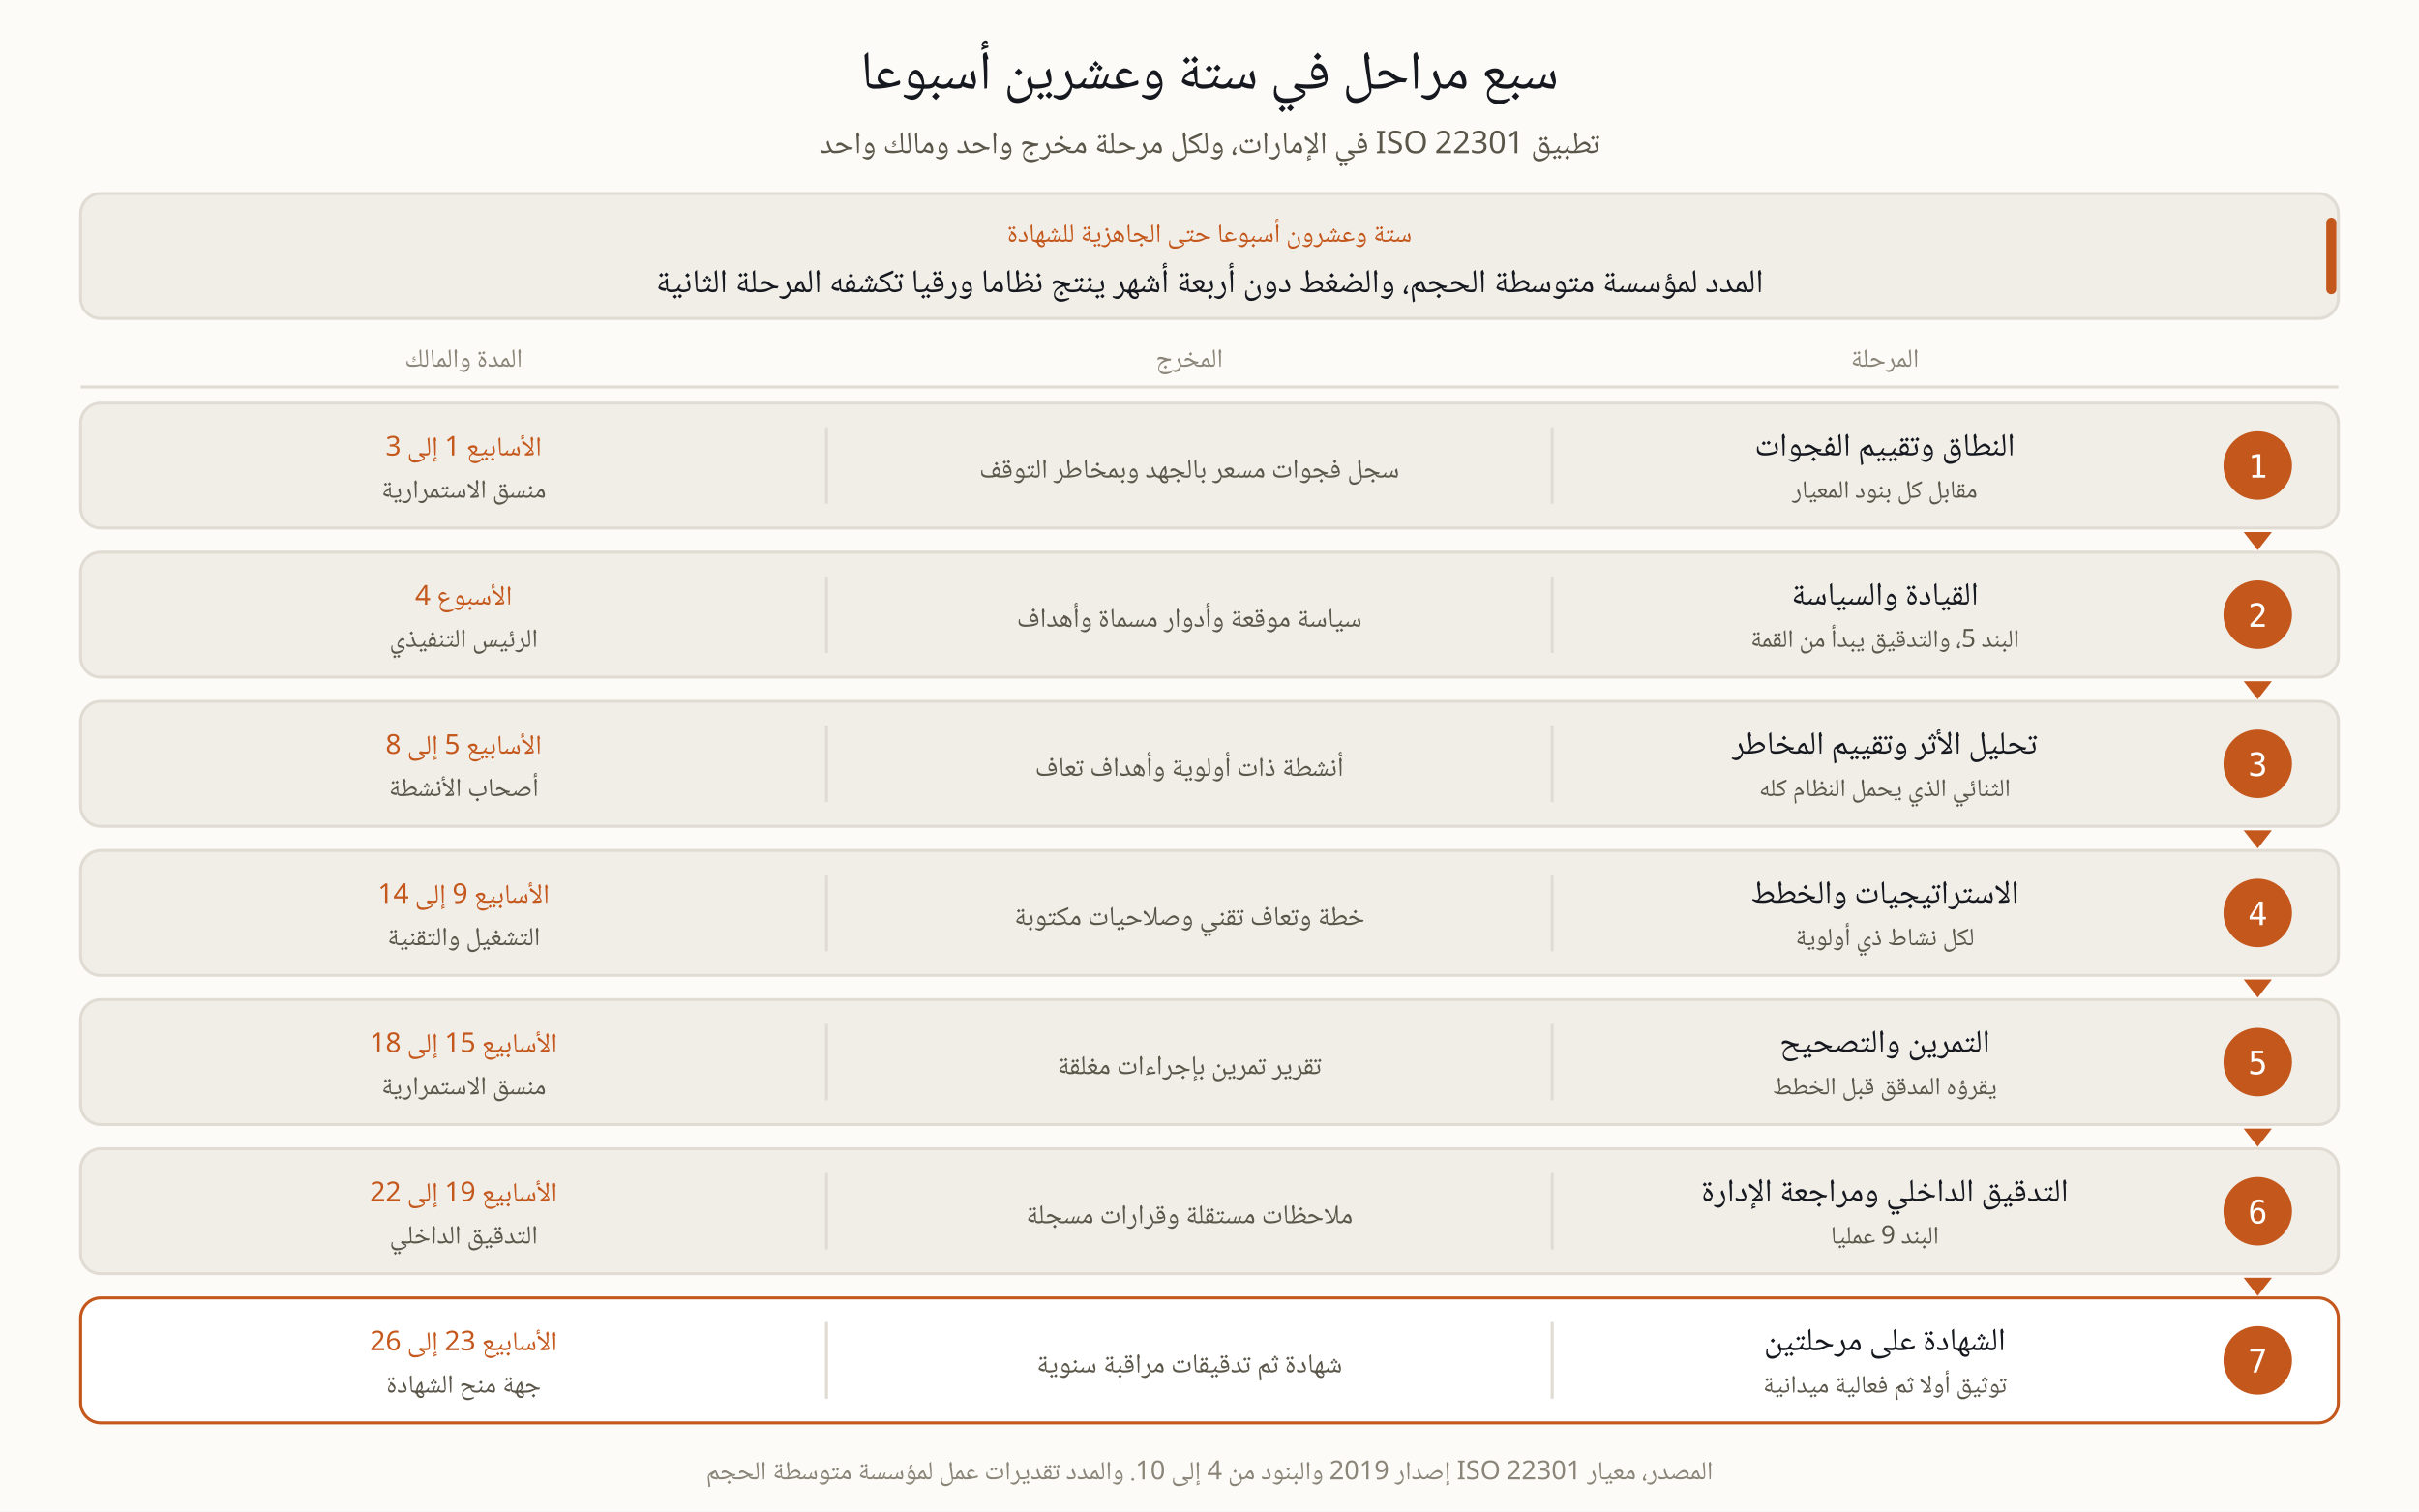
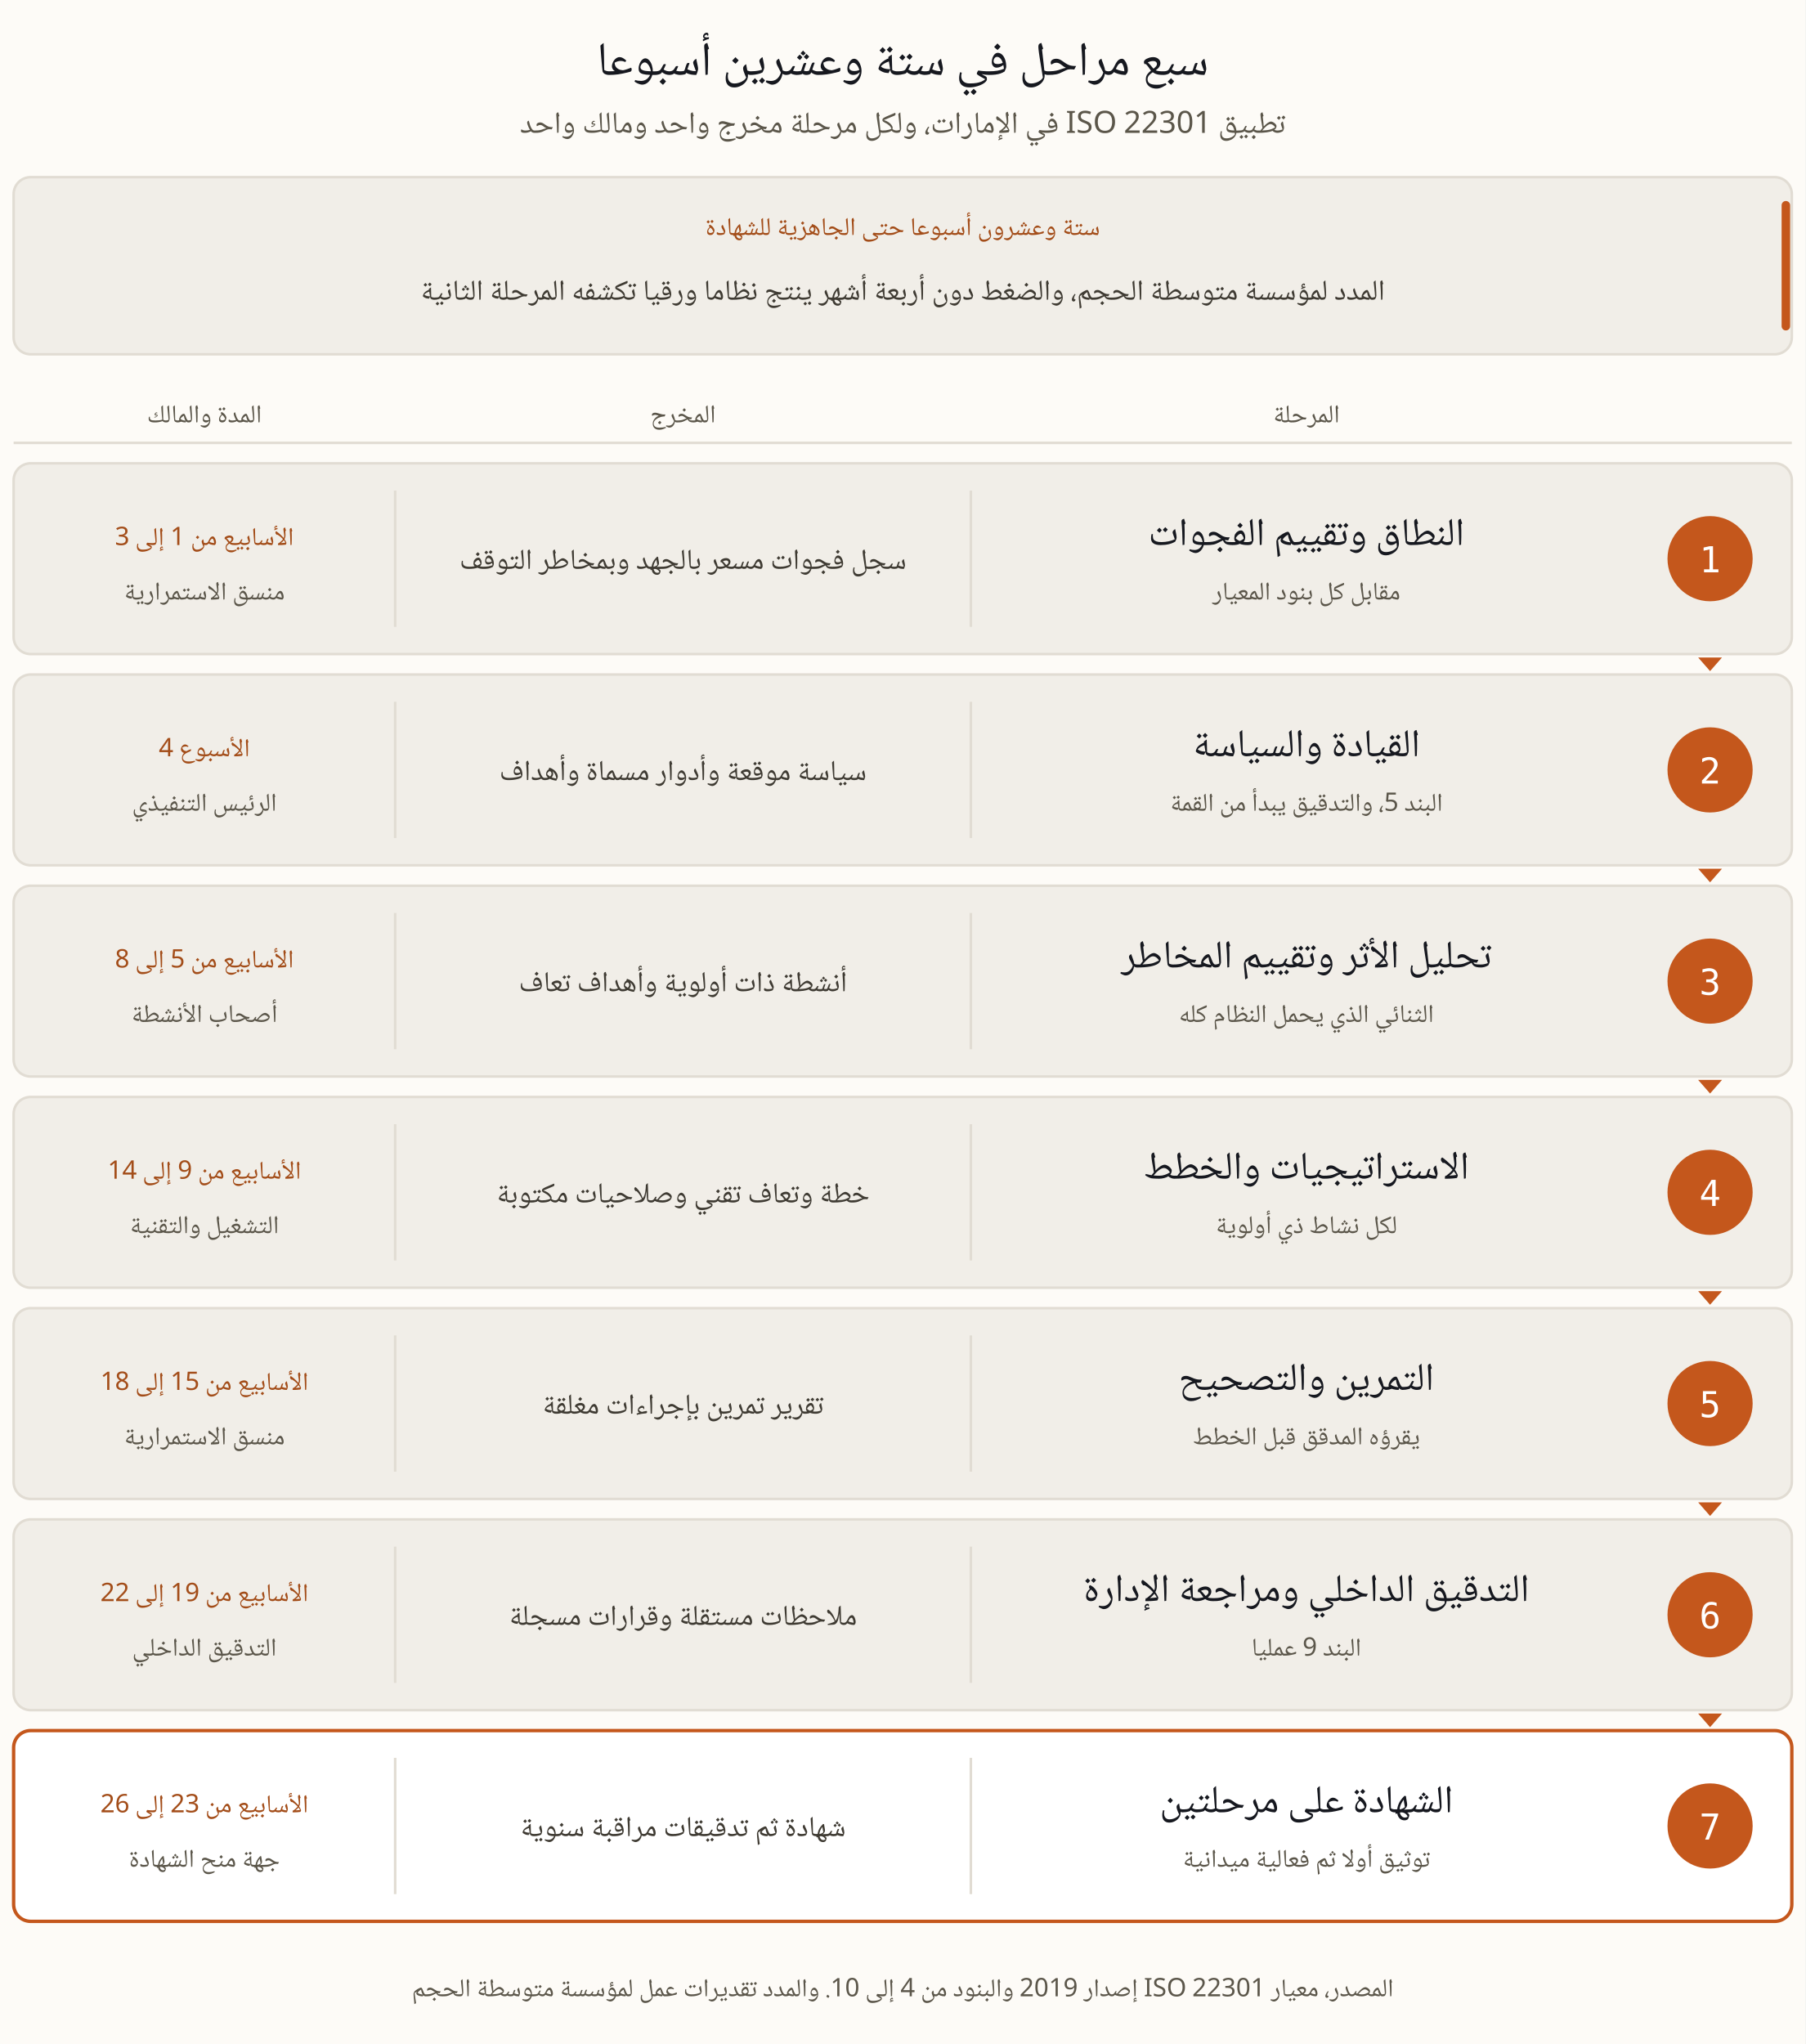
- <svg xmlns="http://www.w3.org/2000/svg" viewBox="0 0 1200 750" width="1200" height="750" direction="rtl" role="img" aria-label="سبع مراحل لتطبيق ISO 22301 على مدى ستة وعشرين أسبوعا، ولكل مرحلة مخرجها ومدتها ومن يقودها">
-   <rect x="0" y="0" width="1200" height="750" fill="#FDFBF7" />
-   <text x="600" y="44" text-anchor="middle" font-family="'Noto Naskh Arabic','Segoe UI',Tahoma,serif" font-size="27" fill="#16181F">سبع مراحل في ستة وعشرين أسبوعا</text>
-   <text x="600" y="76" text-anchor="middle" font-family="'Noto Naskh Arabic','Segoe UI',Tahoma,serif" font-size="15.5" fill="#5B564A">تطبيق ISO 22301 في الإمارات، ولكل مرحلة مخرج واحد ومالك واحد</text>
-   <rect x="40" y="96" width="1120" height="62" rx="10" fill="#F1EEE8" stroke="#E1DCD3" stroke-width="1.5" />
-   <rect x="1154" y="108" width="5" height="38" rx="2.5" fill="#C4571C" />
-   <text x="600" y="120" text-anchor="middle" font-family="'Noto Naskh Arabic','Segoe UI',Tahoma,serif" font-size="13" fill="#C4571C">ستة وعشرون أسبوعا حتى الجاهزية للشهادة</text>
-   <text x="600" y="145" text-anchor="middle" font-family="'Noto Naskh Arabic','Segoe UI',Tahoma,serif" font-size="16.5" fill="#16181F">المدد لمؤسسة متوسطة الحجم، والضغط دون أربعة أشهر ينتج نظاما ورقيا تكشفه المرحلة الثانية</text>
-   <text x="935" y="182" text-anchor="middle" font-family="'Noto Naskh Arabic','Segoe UI',Tahoma,serif" font-size="13" fill="#8A8578">المرحلة</text>
-   <text x="590" y="182" text-anchor="middle" font-family="'Noto Naskh Arabic','Segoe UI',Tahoma,serif" font-size="13" fill="#8A8578">المخرج</text>
-   <text x="230" y="182" text-anchor="middle" font-family="'Noto Naskh Arabic','Segoe UI',Tahoma,serif" font-size="13" fill="#8A8578">المدة والمالك</text>
-   <line x1="40" y1="192" x2="1160" y2="192" stroke="#E1DCD3" stroke-width="1.5" />
-   <rect x="40" y="200" width="1120" height="62" rx="10" fill="#F1EEE8" stroke="#E1DCD3" stroke-width="1.5" />
-   <circle cx="1120" cy="231" r="17" fill="#C4571C" />
-   <text x="1120" y="237" text-anchor="middle" font-family="Consolas, monospace" font-size="16" fill="#FFFFFF">1</text>
-   <line x1="770" y1="212" x2="770" y2="250" stroke="#E1DCD3" stroke-width="1.5" />
-   <line x1="410" y1="212" x2="410" y2="250" stroke="#E1DCD3" stroke-width="1.5" />
-   <text x="935" y="226" text-anchor="middle" font-family="'Noto Naskh Arabic','Segoe UI',Tahoma,serif" font-size="16" fill="#16181F">النطاق وتقييم الفجوات</text>
-   <text x="935" y="247" text-anchor="middle" font-family="'Noto Naskh Arabic','Segoe UI',Tahoma,serif" font-size="12.5" fill="#5B564A">مقابل كل بنود المعيار</text>
-   <text x="590" y="237" text-anchor="middle" font-family="'Noto Naskh Arabic','Segoe UI',Tahoma,serif" font-size="13.5" fill="#5B564A">سجل فجوات مسعر بالجهد وبمخاطر التوقف</text>
-   <text x="230" y="226" text-anchor="middle" font-family="'Noto Naskh Arabic','Segoe UI',Tahoma,serif" font-size="13.5" fill="#C4571C">الأسابيع 1 إلى 3</text>
-   <text x="230" y="247" text-anchor="middle" font-family="'Noto Naskh Arabic','Segoe UI',Tahoma,serif" font-size="13" fill="#5B564A">منسق الاستمرارية</text>
-   <polygon points="1113,264 1127,264 1120,273" fill="#C4571C" />
-   <rect x="40" y="274" width="1120" height="62" rx="10" fill="#F1EEE8" stroke="#E1DCD3" stroke-width="1.5" />
-   <circle cx="1120" cy="305" r="17" fill="#C4571C" />
-   <text x="1120" y="311" text-anchor="middle" font-family="Consolas, monospace" font-size="16" fill="#FFFFFF">2</text>
-   <line x1="770" y1="286" x2="770" y2="324" stroke="#E1DCD3" stroke-width="1.5" />
-   <line x1="410" y1="286" x2="410" y2="324" stroke="#E1DCD3" stroke-width="1.5" />
-   <text x="935" y="300" text-anchor="middle" font-family="'Noto Naskh Arabic','Segoe UI',Tahoma,serif" font-size="16" fill="#16181F">القيادة والسياسة</text>
-   <text x="935" y="321" text-anchor="middle" font-family="'Noto Naskh Arabic','Segoe UI',Tahoma,serif" font-size="12.5" fill="#5B564A">البند 5، والتدقيق يبدأ من القمة</text>
-   <text x="590" y="311" text-anchor="middle" font-family="'Noto Naskh Arabic','Segoe UI',Tahoma,serif" font-size="13.5" fill="#5B564A">سياسة موقعة وأدوار مسماة وأهداف</text>
-   <text x="230" y="300" text-anchor="middle" font-family="'Noto Naskh Arabic','Segoe UI',Tahoma,serif" font-size="13.5" fill="#C4571C">الأسبوع 4</text>
-   <text x="230" y="321" text-anchor="middle" font-family="'Noto Naskh Arabic','Segoe UI',Tahoma,serif" font-size="13" fill="#5B564A">الرئيس التنفيذي</text>
-   <polygon points="1113,338 1127,338 1120,347" fill="#C4571C" />
-   <rect x="40" y="348" width="1120" height="62" rx="10" fill="#F1EEE8" stroke="#E1DCD3" stroke-width="1.5" />
-   <circle cx="1120" cy="379" r="17" fill="#C4571C" />
-   <text x="1120" y="385" text-anchor="middle" font-family="Consolas, monospace" font-size="16" fill="#FFFFFF">3</text>
-   <line x1="770" y1="360" x2="770" y2="398" stroke="#E1DCD3" stroke-width="1.5" />
-   <line x1="410" y1="360" x2="410" y2="398" stroke="#E1DCD3" stroke-width="1.5" />
-   <text x="935" y="374" text-anchor="middle" font-family="'Noto Naskh Arabic','Segoe UI',Tahoma,serif" font-size="16" fill="#16181F">تحليل الأثر وتقييم المخاطر</text>
-   <text x="935" y="395" text-anchor="middle" font-family="'Noto Naskh Arabic','Segoe UI',Tahoma,serif" font-size="12.5" fill="#5B564A">الثنائي الذي يحمل النظام كله</text>
-   <text x="590" y="385" text-anchor="middle" font-family="'Noto Naskh Arabic','Segoe UI',Tahoma,serif" font-size="13.5" fill="#5B564A">أنشطة ذات أولوية وأهداف تعاف</text>
-   <text x="230" y="374" text-anchor="middle" font-family="'Noto Naskh Arabic','Segoe UI',Tahoma,serif" font-size="13.5" fill="#C4571C">الأسابيع 5 إلى 8</text>
-   <text x="230" y="395" text-anchor="middle" font-family="'Noto Naskh Arabic','Segoe UI',Tahoma,serif" font-size="13" fill="#5B564A">أصحاب الأنشطة</text>
-   <polygon points="1113,412 1127,412 1120,421" fill="#C4571C" />
-   <rect x="40" y="422" width="1120" height="62" rx="10" fill="#F1EEE8" stroke="#E1DCD3" stroke-width="1.5" />
-   <circle cx="1120" cy="453" r="17" fill="#C4571C" />
-   <text x="1120" y="459" text-anchor="middle" font-family="Consolas, monospace" font-size="16" fill="#FFFFFF">4</text>
-   <line x1="770" y1="434" x2="770" y2="472" stroke="#E1DCD3" stroke-width="1.5" />
-   <line x1="410" y1="434" x2="410" y2="472" stroke="#E1DCD3" stroke-width="1.5" />
-   <text x="935" y="448" text-anchor="middle" font-family="'Noto Naskh Arabic','Segoe UI',Tahoma,serif" font-size="16" fill="#16181F">الاستراتيجيات والخطط</text>
-   <text x="935" y="469" text-anchor="middle" font-family="'Noto Naskh Arabic','Segoe UI',Tahoma,serif" font-size="12.5" fill="#5B564A">لكل نشاط ذي أولوية</text>
-   <text x="590" y="459" text-anchor="middle" font-family="'Noto Naskh Arabic','Segoe UI',Tahoma,serif" font-size="13.5" fill="#5B564A">خطة وتعاف تقني وصلاحيات مكتوبة</text>
-   <text x="230" y="448" text-anchor="middle" font-family="'Noto Naskh Arabic','Segoe UI',Tahoma,serif" font-size="13.5" fill="#C4571C">الأسابيع 9 إلى 14</text>
-   <text x="230" y="469" text-anchor="middle" font-family="'Noto Naskh Arabic','Segoe UI',Tahoma,serif" font-size="13" fill="#5B564A">التشغيل والتقنية</text>
-   <polygon points="1113,486 1127,486 1120,495" fill="#C4571C" />
-   <rect x="40" y="496" width="1120" height="62" rx="10" fill="#F1EEE8" stroke="#E1DCD3" stroke-width="1.5" />
-   <circle cx="1120" cy="527" r="17" fill="#C4571C" />
-   <text x="1120" y="533" text-anchor="middle" font-family="Consolas, monospace" font-size="16" fill="#FFFFFF">5</text>
-   <line x1="770" y1="508" x2="770" y2="546" stroke="#E1DCD3" stroke-width="1.5" />
-   <line x1="410" y1="508" x2="410" y2="546" stroke="#E1DCD3" stroke-width="1.5" />
-   <text x="935" y="522" text-anchor="middle" font-family="'Noto Naskh Arabic','Segoe UI',Tahoma,serif" font-size="16" fill="#16181F">التمرين والتصحيح</text>
-   <text x="935" y="543" text-anchor="middle" font-family="'Noto Naskh Arabic','Segoe UI',Tahoma,serif" font-size="12.5" fill="#5B564A">يقرؤه المدقق قبل الخطط</text>
-   <text x="590" y="533" text-anchor="middle" font-family="'Noto Naskh Arabic','Segoe UI',Tahoma,serif" font-size="13.5" fill="#5B564A">تقرير تمرين بإجراءات مغلقة</text>
-   <text x="230" y="522" text-anchor="middle" font-family="'Noto Naskh Arabic','Segoe UI',Tahoma,serif" font-size="13.5" fill="#C4571C">الأسابيع 15 إلى 18</text>
-   <text x="230" y="543" text-anchor="middle" font-family="'Noto Naskh Arabic','Segoe UI',Tahoma,serif" font-size="13" fill="#5B564A">منسق الاستمرارية</text>
-   <polygon points="1113,560 1127,560 1120,569" fill="#C4571C" />
-   <rect x="40" y="570" width="1120" height="62" rx="10" fill="#F1EEE8" stroke="#E1DCD3" stroke-width="1.5" />
-   <circle cx="1120" cy="601" r="17" fill="#C4571C" />
-   <text x="1120" y="607" text-anchor="middle" font-family="Consolas, monospace" font-size="16" fill="#FFFFFF">6</text>
-   <line x1="770" y1="582" x2="770" y2="620" stroke="#E1DCD3" stroke-width="1.5" />
-   <line x1="410" y1="582" x2="410" y2="620" stroke="#E1DCD3" stroke-width="1.5" />
-   <text x="935" y="596" text-anchor="middle" font-family="'Noto Naskh Arabic','Segoe UI',Tahoma,serif" font-size="16" fill="#16181F">التدقيق الداخلي ومراجعة الإدارة</text>
-   <text x="935" y="617" text-anchor="middle" font-family="'Noto Naskh Arabic','Segoe UI',Tahoma,serif" font-size="12.5" fill="#5B564A">البند 9 عمليا</text>
-   <text x="590" y="607" text-anchor="middle" font-family="'Noto Naskh Arabic','Segoe UI',Tahoma,serif" font-size="13.5" fill="#5B564A">ملاحظات مستقلة وقرارات مسجلة</text>
-   <text x="230" y="596" text-anchor="middle" font-family="'Noto Naskh Arabic','Segoe UI',Tahoma,serif" font-size="13.5" fill="#C4571C">الأسابيع 19 إلى 22</text>
-   <text x="230" y="617" text-anchor="middle" font-family="'Noto Naskh Arabic','Segoe UI',Tahoma,serif" font-size="13" fill="#5B564A">التدقيق الداخلي</text>
-   <polygon points="1113,634 1127,634 1120,643" fill="#C4571C" />
-   <rect x="40" y="644" width="1120" height="62" rx="10" fill="#FFFFFF" stroke="#C4571C" stroke-width="1.5" />
-   <circle cx="1120" cy="675" r="17" fill="#C4571C" />
-   <text x="1120" y="681" text-anchor="middle" font-family="Consolas, monospace" font-size="16" fill="#FFFFFF">7</text>
-   <line x1="770" y1="656" x2="770" y2="694" stroke="#E1DCD3" stroke-width="1.5" />
-   <line x1="410" y1="656" x2="410" y2="694" stroke="#E1DCD3" stroke-width="1.5" />
-   <text x="935" y="670" text-anchor="middle" font-family="'Noto Naskh Arabic','Segoe UI',Tahoma,serif" font-size="16" fill="#16181F">الشهادة على مرحلتين</text>
-   <text x="935" y="691" text-anchor="middle" font-family="'Noto Naskh Arabic','Segoe UI',Tahoma,serif" font-size="12.5" fill="#5B564A">توثيق أولا ثم فعالية ميدانية</text>
-   <text x="590" y="681" text-anchor="middle" font-family="'Noto Naskh Arabic','Segoe UI',Tahoma,serif" font-size="13.5" fill="#5B564A">شهادة ثم تدقيقات مراقبة سنوية</text>
-   <text x="230" y="670" text-anchor="middle" font-family="'Noto Naskh Arabic','Segoe UI',Tahoma,serif" font-size="13.5" fill="#C4571C">الأسابيع 23 إلى 26</text>
-   <text x="230" y="691" text-anchor="middle" font-family="'Noto Naskh Arabic','Segoe UI',Tahoma,serif" font-size="13" fill="#5B564A">جهة منح الشهادة</text>
-   <text x="600" y="734" text-anchor="middle" font-family="'Noto Naskh Arabic','Segoe UI',Tahoma,serif" font-size="13" fill="#8A8578">المصدر، معيار ISO 22301 إصدار 2019 والبنود من 4 إلى 10. والمدد تقديرات عمل لمؤسسة متوسطة الحجم</text>
+ <svg xmlns="http://www.w3.org/2000/svg" viewBox="0 0 1060 1200" width="1060" height="1200" direction="rtl" role="img" aria-label="سبع مراحل لتطبيق ISO 22301 على مدى ستة وعشرين أسبوعا، ولكل مرحلة مخرجها ومدتها ومن يقودها">
+   <rect x="0" y="0" width="1060" height="1200" fill="#FDFBF7" />
+   <text x="530" y="44" text-anchor="middle" font-family="'Noto Naskh Arabic','Segoe UI',Tahoma,serif" font-size="28" fill="#16181F">سبع مراحل في ستة وعشرين أسبوعا</text>
+   <text x="530" y="78" text-anchor="middle" font-family="'Noto Naskh Arabic','Segoe UI',Tahoma,serif" font-size="18" fill="#5B564A">تطبيق ISO 22301 في الإمارات، ولكل مرحلة مخرج واحد ومالك واحد</text>
+   <rect x="8" y="104" width="1044" height="104" rx="10" fill="#F1EEE8" stroke="#E1DCD3" stroke-width="1.5" />
+   <rect x="1046" y="118" width="5" height="76" rx="2.5" fill="#C4571C" />
+   <text x="530" y="138" text-anchor="middle" font-family="'Noto Naskh Arabic','Segoe UI',Tahoma,serif" font-size="15" fill="#A34D19">ستة وعشرون أسبوعا حتى الجاهزية للشهادة</text>
+   <text x="530" y="176" text-anchor="middle" font-family="'Noto Naskh Arabic','Segoe UI',Tahoma,serif" font-size="17" fill="#3F3B33">المدد لمؤسسة متوسطة الحجم، والضغط دون أربعة أشهر ينتج نظاما ورقيا تكشفه المرحلة الثانية</text>
+   <text x="767" y="248" text-anchor="middle" font-family="'Noto Naskh Arabic','Segoe UI',Tahoma,serif" font-size="15" fill="#5B564A">المرحلة</text>
+   <text x="401" y="248" text-anchor="middle" font-family="'Noto Naskh Arabic','Segoe UI',Tahoma,serif" font-size="15" fill="#5B564A">المخرج</text>
+   <text x="120" y="248" text-anchor="middle" font-family="'Noto Naskh Arabic','Segoe UI',Tahoma,serif" font-size="15" fill="#5B564A">المدة والمالك</text>
+   <line x1="8" y1="260" x2="1052" y2="260" stroke="#E1DCD3" stroke-width="1.5" />
+   <rect x="8" y="272" width="1044" height="112" rx="10" fill="#F1EEE8" stroke="#E1DCD3" stroke-width="1.5" />
+   <circle cx="1004" cy="328" r="25" fill="#C4571C" />
+   <text x="1004" y="336" text-anchor="middle" font-family="Consolas, monospace" font-size="21" fill="#FFFFFF">1</text>
+   <line x1="570" y1="288" x2="570" y2="368" stroke="#E1DCD3" stroke-width="1.5" />
+   <line x1="232" y1="288" x2="232" y2="368" stroke="#E1DCD3" stroke-width="1.5" />
+   <text x="767" y="320" text-anchor="middle" font-family="'Noto Naskh Arabic','Segoe UI',Tahoma,serif" font-size="23" fill="#16181F">النطاق وتقييم الفجوات</text>
+   <text x="767" y="352" text-anchor="middle" font-family="'Noto Naskh Arabic','Segoe UI',Tahoma,serif" font-size="15" fill="#5B564A">مقابل كل بنود المعيار</text>
+   <text x="401" y="334" text-anchor="middle" font-family="'Noto Naskh Arabic','Segoe UI',Tahoma,serif" font-size="17" fill="#3F3B33">سجل فجوات مسعر بالجهد وبمخاطر التوقف</text>
+   <text x="120" y="320" text-anchor="middle" font-family="'Noto Naskh Arabic','Segoe UI',Tahoma,serif" font-size="15" fill="#A34D19">الأسابيع من 1 إلى 3</text>
+   <text x="120" y="352" text-anchor="middle" font-family="'Noto Naskh Arabic','Segoe UI',Tahoma,serif" font-size="15" fill="#5B564A">منسق الاستمرارية</text>
+   <polygon points="997,386 1011,386 1004,394" fill="#C4571C" />
+   <rect x="8" y="396" width="1044" height="112" rx="10" fill="#F1EEE8" stroke="#E1DCD3" stroke-width="1.5" />
+   <circle cx="1004" cy="452" r="25" fill="#C4571C" />
+   <text x="1004" y="460" text-anchor="middle" font-family="Consolas, monospace" font-size="21" fill="#FFFFFF">2</text>
+   <line x1="570" y1="412" x2="570" y2="492" stroke="#E1DCD3" stroke-width="1.5" />
+   <line x1="232" y1="412" x2="232" y2="492" stroke="#E1DCD3" stroke-width="1.5" />
+   <text x="767" y="444" text-anchor="middle" font-family="'Noto Naskh Arabic','Segoe UI',Tahoma,serif" font-size="23" fill="#16181F">القيادة والسياسة</text>
+   <text x="767" y="476" text-anchor="middle" font-family="'Noto Naskh Arabic','Segoe UI',Tahoma,serif" font-size="15" fill="#5B564A">البند 5، والتدقيق يبدأ من القمة</text>
+   <text x="401" y="458" text-anchor="middle" font-family="'Noto Naskh Arabic','Segoe UI',Tahoma,serif" font-size="17" fill="#3F3B33">سياسة موقعة وأدوار مسماة وأهداف</text>
+   <text x="120" y="444" text-anchor="middle" font-family="'Noto Naskh Arabic','Segoe UI',Tahoma,serif" font-size="15" fill="#A34D19">الأسبوع 4</text>
+   <text x="120" y="476" text-anchor="middle" font-family="'Noto Naskh Arabic','Segoe UI',Tahoma,serif" font-size="15" fill="#5B564A">الرئيس التنفيذي</text>
+   <polygon points="997,510 1011,510 1004,518" fill="#C4571C" />
+   <rect x="8" y="520" width="1044" height="112" rx="10" fill="#F1EEE8" stroke="#E1DCD3" stroke-width="1.5" />
+   <circle cx="1004" cy="576" r="25" fill="#C4571C" />
+   <text x="1004" y="584" text-anchor="middle" font-family="Consolas, monospace" font-size="21" fill="#FFFFFF">3</text>
+   <line x1="570" y1="536" x2="570" y2="616" stroke="#E1DCD3" stroke-width="1.5" />
+   <line x1="232" y1="536" x2="232" y2="616" stroke="#E1DCD3" stroke-width="1.5" />
+   <text x="767" y="568" text-anchor="middle" font-family="'Noto Naskh Arabic','Segoe UI',Tahoma,serif" font-size="23" fill="#16181F">تحليل الأثر وتقييم المخاطر</text>
+   <text x="767" y="600" text-anchor="middle" font-family="'Noto Naskh Arabic','Segoe UI',Tahoma,serif" font-size="15" fill="#5B564A">الثنائي الذي يحمل النظام كله</text>
+   <text x="401" y="582" text-anchor="middle" font-family="'Noto Naskh Arabic','Segoe UI',Tahoma,serif" font-size="17" fill="#3F3B33">أنشطة ذات أولوية وأهداف تعاف</text>
+   <text x="120" y="568" text-anchor="middle" font-family="'Noto Naskh Arabic','Segoe UI',Tahoma,serif" font-size="15" fill="#A34D19">الأسابيع من 5 إلى 8</text>
+   <text x="120" y="600" text-anchor="middle" font-family="'Noto Naskh Arabic','Segoe UI',Tahoma,serif" font-size="15" fill="#5B564A">أصحاب الأنشطة</text>
+   <polygon points="997,634 1011,634 1004,642" fill="#C4571C" />
+   <rect x="8" y="644" width="1044" height="112" rx="10" fill="#F1EEE8" stroke="#E1DCD3" stroke-width="1.5" />
+   <circle cx="1004" cy="700" r="25" fill="#C4571C" />
+   <text x="1004" y="708" text-anchor="middle" font-family="Consolas, monospace" font-size="21" fill="#FFFFFF">4</text>
+   <line x1="570" y1="660" x2="570" y2="740" stroke="#E1DCD3" stroke-width="1.5" />
+   <line x1="232" y1="660" x2="232" y2="740" stroke="#E1DCD3" stroke-width="1.5" />
+   <text x="767" y="692" text-anchor="middle" font-family="'Noto Naskh Arabic','Segoe UI',Tahoma,serif" font-size="23" fill="#16181F">الاستراتيجيات والخطط</text>
+   <text x="767" y="724" text-anchor="middle" font-family="'Noto Naskh Arabic','Segoe UI',Tahoma,serif" font-size="15" fill="#5B564A">لكل نشاط ذي أولوية</text>
+   <text x="401" y="706" text-anchor="middle" font-family="'Noto Naskh Arabic','Segoe UI',Tahoma,serif" font-size="17" fill="#3F3B33">خطة وتعاف تقني وصلاحيات مكتوبة</text>
+   <text x="120" y="692" text-anchor="middle" font-family="'Noto Naskh Arabic','Segoe UI',Tahoma,serif" font-size="15" fill="#A34D19">الأسابيع من 9 إلى 14</text>
+   <text x="120" y="724" text-anchor="middle" font-family="'Noto Naskh Arabic','Segoe UI',Tahoma,serif" font-size="15" fill="#5B564A">التشغيل والتقنية</text>
+   <polygon points="997,758 1011,758 1004,766" fill="#C4571C" />
+   <rect x="8" y="768" width="1044" height="112" rx="10" fill="#F1EEE8" stroke="#E1DCD3" stroke-width="1.5" />
+   <circle cx="1004" cy="824" r="25" fill="#C4571C" />
+   <text x="1004" y="832" text-anchor="middle" font-family="Consolas, monospace" font-size="21" fill="#FFFFFF">5</text>
+   <line x1="570" y1="784" x2="570" y2="864" stroke="#E1DCD3" stroke-width="1.5" />
+   <line x1="232" y1="784" x2="232" y2="864" stroke="#E1DCD3" stroke-width="1.5" />
+   <text x="767" y="816" text-anchor="middle" font-family="'Noto Naskh Arabic','Segoe UI',Tahoma,serif" font-size="23" fill="#16181F">التمرين والتصحيح</text>
+   <text x="767" y="848" text-anchor="middle" font-family="'Noto Naskh Arabic','Segoe UI',Tahoma,serif" font-size="15" fill="#5B564A">يقرؤه المدقق قبل الخطط</text>
+   <text x="401" y="830" text-anchor="middle" font-family="'Noto Naskh Arabic','Segoe UI',Tahoma,serif" font-size="17" fill="#3F3B33">تقرير تمرين بإجراءات مغلقة</text>
+   <text x="120" y="816" text-anchor="middle" font-family="'Noto Naskh Arabic','Segoe UI',Tahoma,serif" font-size="15" fill="#A34D19">الأسابيع من 15 إلى 18</text>
+   <text x="120" y="848" text-anchor="middle" font-family="'Noto Naskh Arabic','Segoe UI',Tahoma,serif" font-size="15" fill="#5B564A">منسق الاستمرارية</text>
+   <polygon points="997,882 1011,882 1004,890" fill="#C4571C" />
+   <rect x="8" y="892" width="1044" height="112" rx="10" fill="#F1EEE8" stroke="#E1DCD3" stroke-width="1.5" />
+   <circle cx="1004" cy="948" r="25" fill="#C4571C" />
+   <text x="1004" y="956" text-anchor="middle" font-family="Consolas, monospace" font-size="21" fill="#FFFFFF">6</text>
+   <line x1="570" y1="908" x2="570" y2="988" stroke="#E1DCD3" stroke-width="1.5" />
+   <line x1="232" y1="908" x2="232" y2="988" stroke="#E1DCD3" stroke-width="1.5" />
+   <text x="767" y="940" text-anchor="middle" font-family="'Noto Naskh Arabic','Segoe UI',Tahoma,serif" font-size="23" fill="#16181F">التدقيق الداخلي ومراجعة الإدارة</text>
+   <text x="767" y="972" text-anchor="middle" font-family="'Noto Naskh Arabic','Segoe UI',Tahoma,serif" font-size="15" fill="#5B564A">البند 9 عمليا</text>
+   <text x="401" y="954" text-anchor="middle" font-family="'Noto Naskh Arabic','Segoe UI',Tahoma,serif" font-size="17" fill="#3F3B33">ملاحظات مستقلة وقرارات مسجلة</text>
+   <text x="120" y="940" text-anchor="middle" font-family="'Noto Naskh Arabic','Segoe UI',Tahoma,serif" font-size="15" fill="#A34D19">الأسابيع من 19 إلى 22</text>
+   <text x="120" y="972" text-anchor="middle" font-family="'Noto Naskh Arabic','Segoe UI',Tahoma,serif" font-size="15" fill="#5B564A">التدقيق الداخلي</text>
+   <polygon points="997,1006 1011,1006 1004,1014" fill="#C4571C" />
+   <rect x="8" y="1016" width="1044" height="112" rx="10" fill="#FFFFFF" stroke="#C4571C" stroke-width="2" />
+   <circle cx="1004" cy="1072" r="25" fill="#C4571C" />
+   <text x="1004" y="1080" text-anchor="middle" font-family="Consolas, monospace" font-size="21" fill="#FFFFFF">7</text>
+   <line x1="570" y1="1032" x2="570" y2="1112" stroke="#E1DCD3" stroke-width="1.5" />
+   <line x1="232" y1="1032" x2="232" y2="1112" stroke="#E1DCD3" stroke-width="1.5" />
+   <text x="767" y="1064" text-anchor="middle" font-family="'Noto Naskh Arabic','Segoe UI',Tahoma,serif" font-size="23" fill="#16181F">الشهادة على مرحلتين</text>
+   <text x="767" y="1096" text-anchor="middle" font-family="'Noto Naskh Arabic','Segoe UI',Tahoma,serif" font-size="15" fill="#5B564A">توثيق أولا ثم فعالية ميدانية</text>
+   <text x="401" y="1078" text-anchor="middle" font-family="'Noto Naskh Arabic','Segoe UI',Tahoma,serif" font-size="17" fill="#3F3B33">شهادة ثم تدقيقات مراقبة سنوية</text>
+   <text x="120" y="1064" text-anchor="middle" font-family="'Noto Naskh Arabic','Segoe UI',Tahoma,serif" font-size="15" fill="#A34D19">الأسابيع من 23 إلى 26</text>
+   <text x="120" y="1096" text-anchor="middle" font-family="'Noto Naskh Arabic','Segoe UI',Tahoma,serif" font-size="15" fill="#5B564A">جهة منح الشهادة</text>
+   <text x="530" y="1172" text-anchor="middle" font-family="'Noto Naskh Arabic','Segoe UI',Tahoma,serif" font-size="15" fill="#5B564A">المصدر، معيار ISO 22301 إصدار 2019 والبنود من 4 إلى 10. والمدد تقديرات عمل لمؤسسة متوسطة الحجم</text>
</svg>
